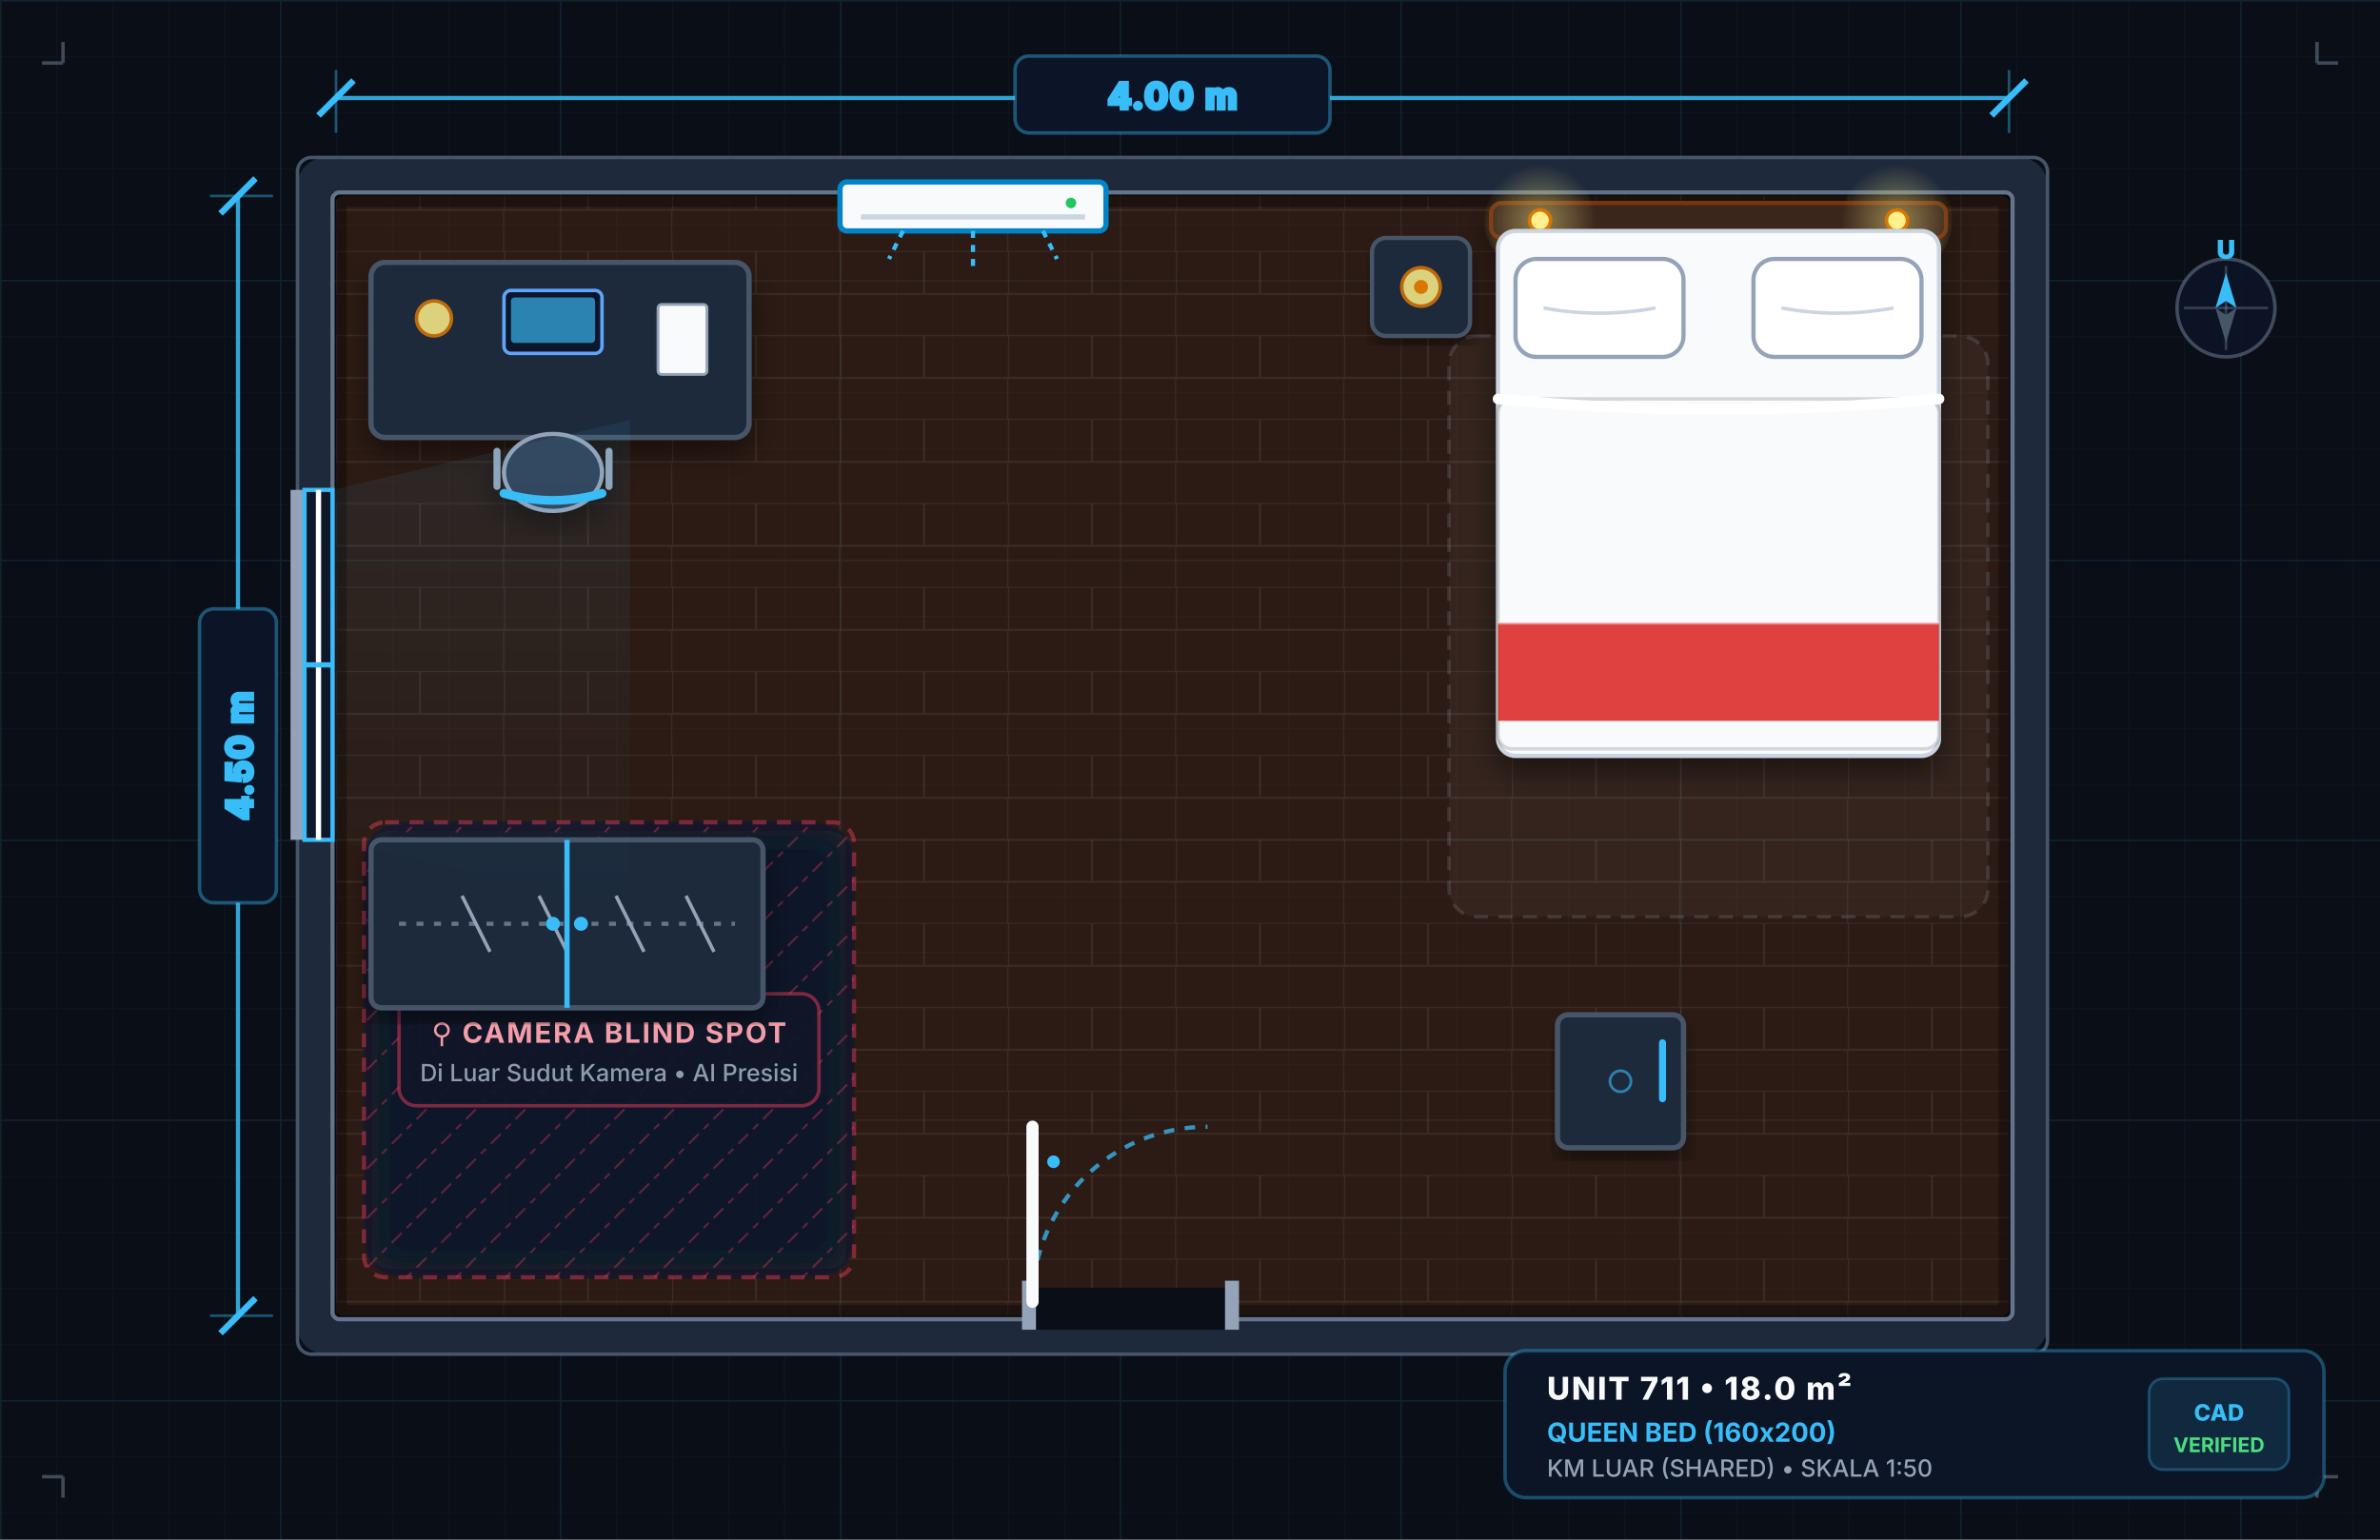
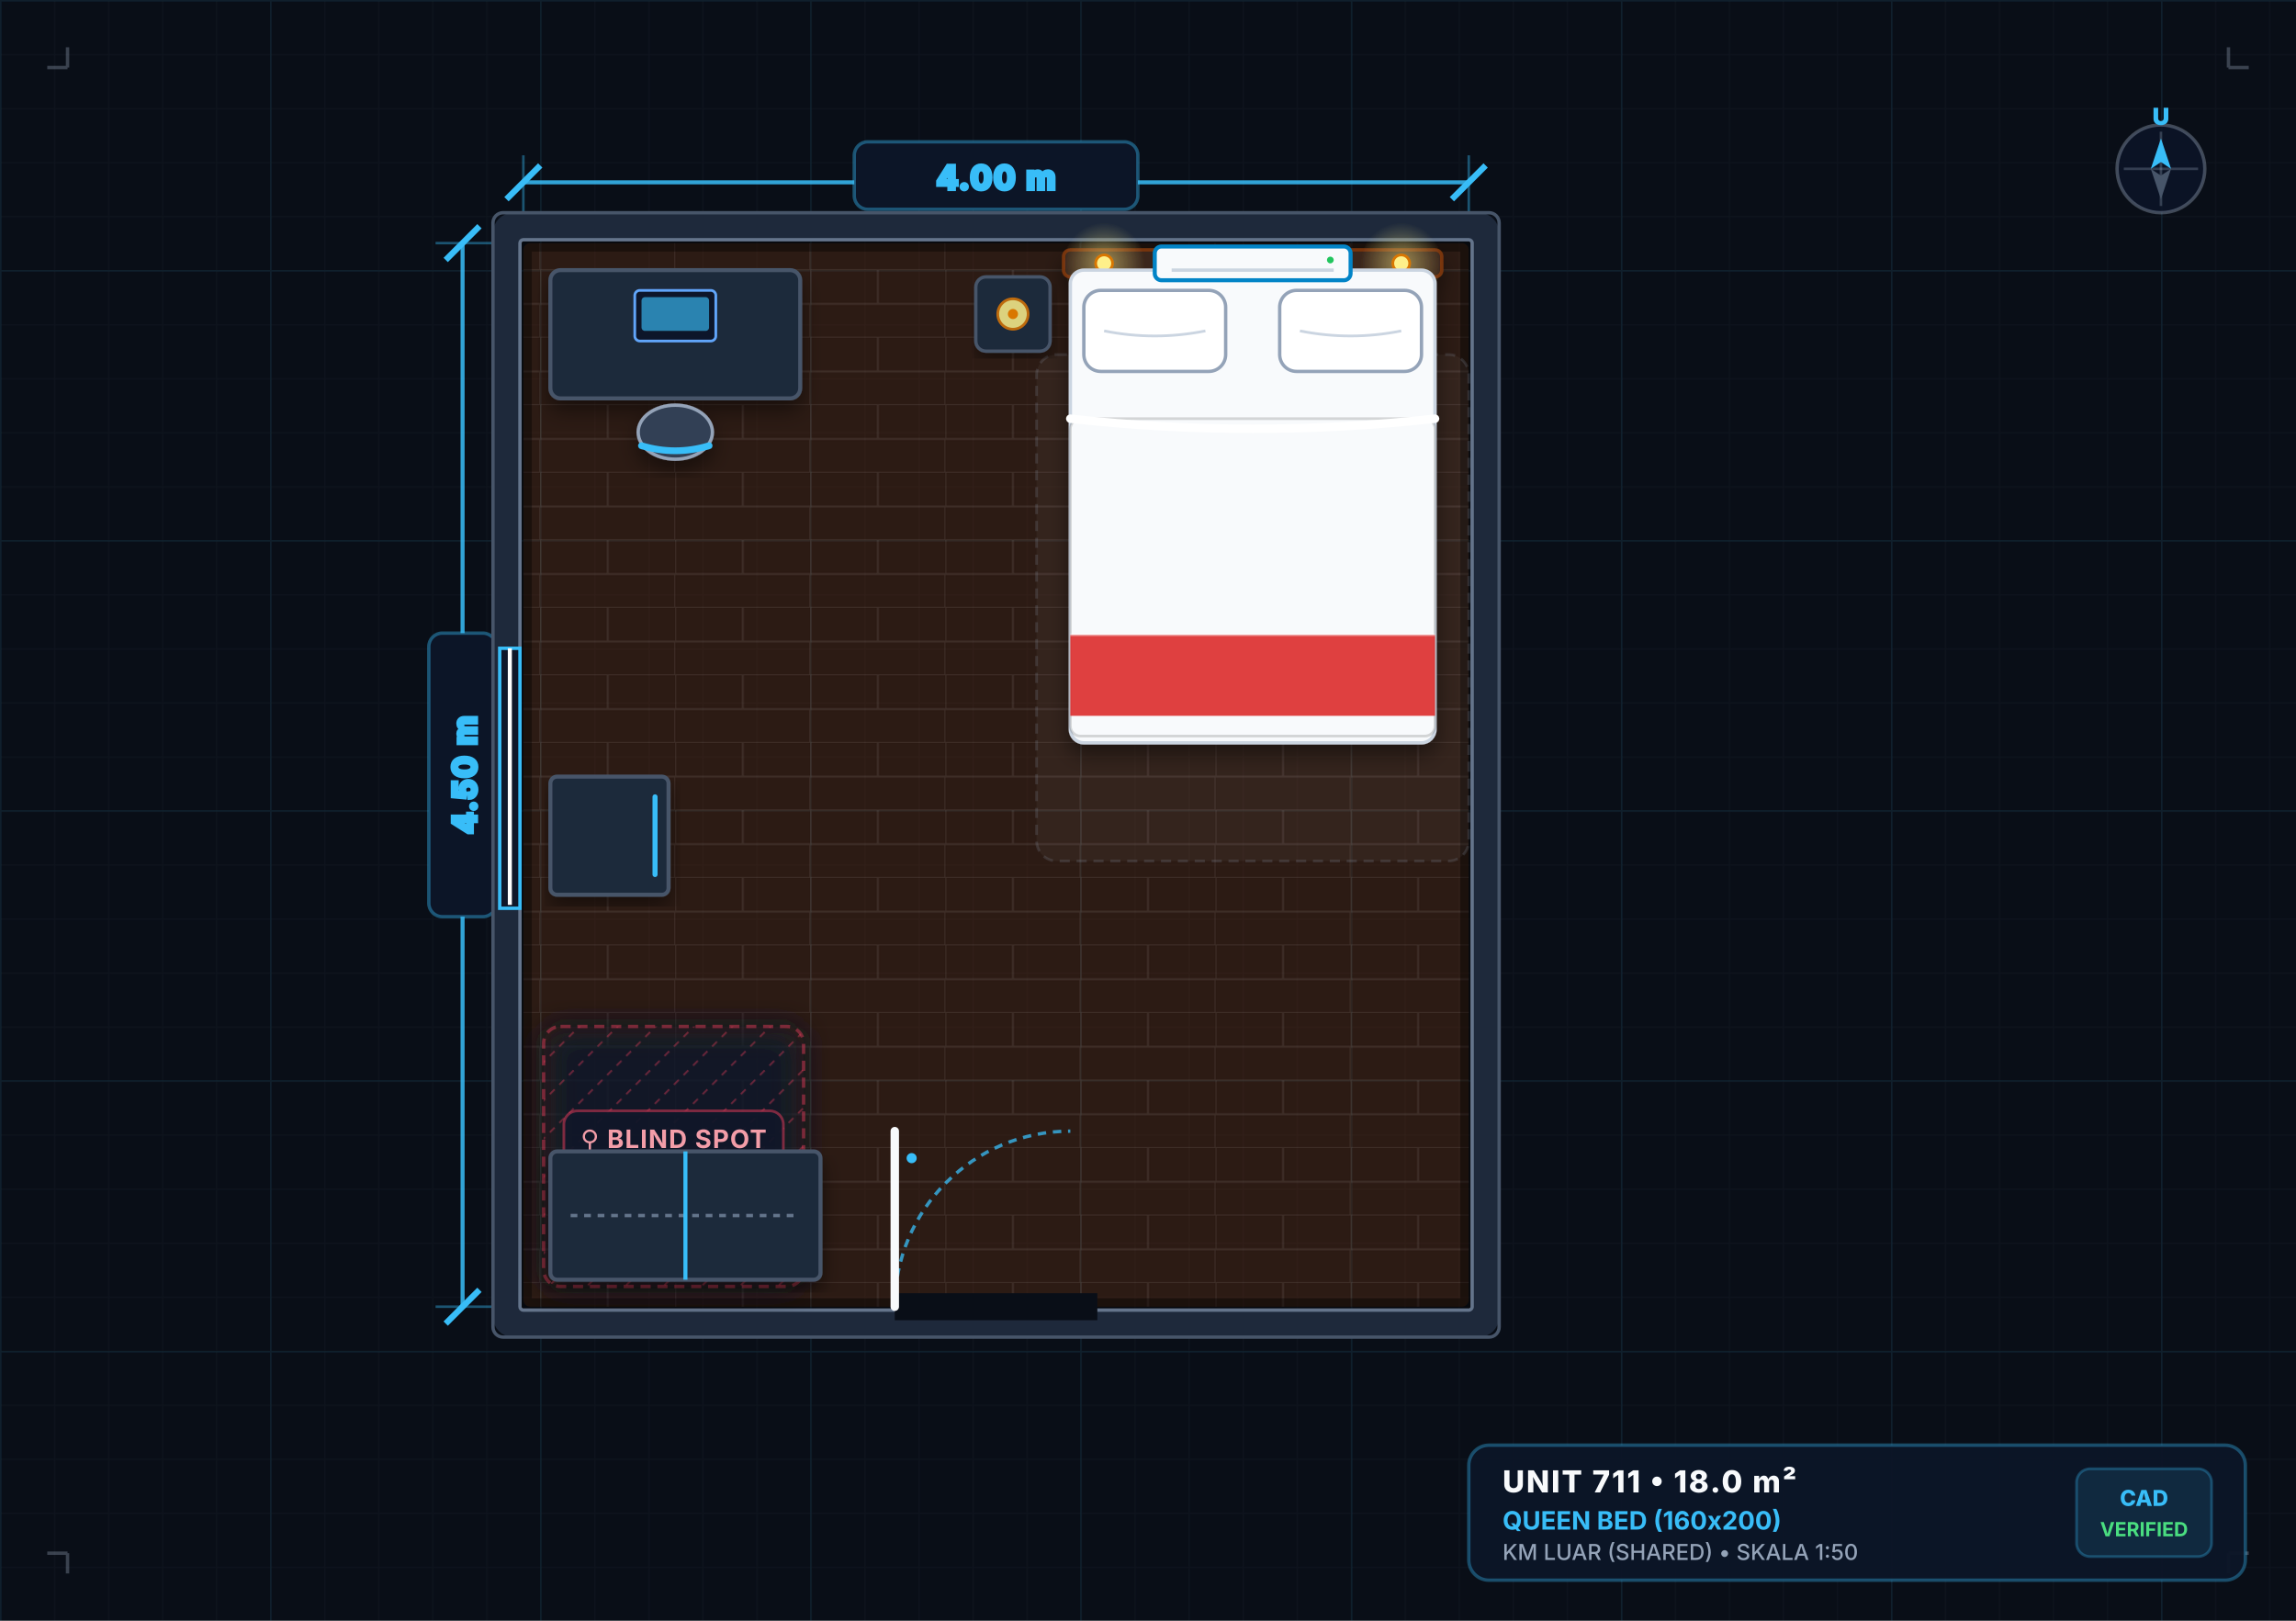
- <svg xmlns="http://www.w3.org/2000/svg" viewBox="0 0 680 440" width="100%" height="100%" style="background:#090e17; border-radius:14px; font-family:'Inter',system-ui,-apple-system,sans-serif;">
+ <svg xmlns="http://www.w3.org/2000/svg" viewBox="0 0 680 480" width="100%" height="100%" style="background:#090e17; border-radius:14px; font-family:'Inter',system-ui,-apple-system,sans-serif;">
  <defs>
    <pattern id="grid_cad_311" width="16" height="16" patternUnits="userSpaceOnUse">
      <path d="M 16 0 L 0 0 0 16" fill="none" stroke="rgba(148, 163, 184, 0.04)" stroke-width="0.75" />
    </pattern>
    <pattern id="grid_major_311" width="80" height="80" patternUnits="userSpaceOnUse">
-       <path d="M 80 0 L 0 0 0 80" fill="none" stroke="rgba(56, 189, 248, 0.08)" stroke-width="1" />
+       <path d="M 80 0 L 0 0 0 80" fill="none" stroke="rgba(56, 189, 248, 0.07)" stroke-width="1" />
    </pattern>
-     <pattern id="parquet_311" width="48" height="24" patternUnits="userSpaceOnUse">
-       <rect width="48" height="24" fill="#78350f" fill-opacity="0.32" />
-       <path d="M 0 12 L 48 12 M 24 0 L 24 12 M 0 24 L 48 24 M 48 12 L 48 24 M 0 0 L 0 12" fill="none" stroke="rgba(255, 255, 255, 0.07)" stroke-width="0.6" />
+     <pattern id="parquet_311" width="40" height="20" patternUnits="userSpaceOnUse">
+       <rect width="40" height="20" fill="#78350f" fill-opacity="0.32" />
+       <path d="M 0 10 L 40 10 M 20 0 L 20 10 M 0 20 L 40 20 M 40 10 L 40 20 M 0 0 L 0 10" fill="none" stroke="rgba(255, 255, 255, 0.08)" stroke-width="0.6" />
    </pattern>
-     <pattern id="bm_tile_311" width="14" height="14" patternUnits="userSpaceOnUse">
-       <rect width="14" height="14" fill="#0f2338" />
-       <path d="M 14 0 L 0 0 0 14" fill="none" stroke="rgba(56, 189, 248, 0.22)" stroke-width="0.6" />
+     <pattern id="bm_tile_311" width="12" height="12" patternUnits="userSpaceOnUse">
+       <rect width="12" height="12" fill="#0f2338" />
+       <path d="M 12 0 L 0 0 0 12" fill="none" stroke="rgba(56, 189, 248, 0.22)" stroke-width="0.6" />
    </pattern>
    <filter id="frost_blur_311" x="-10%" y="-10%" width="120%" height="120%">
-       <feGaussianBlur stdDeviation="5" result="blur" />
-       <feColorMatrix type="matrix" values="1 0 0 0 0  0 1 0 0 0  0 0 1 0 0  0 0 0 18 -7" />
+       <feGaussianBlur stdDeviation="4.5" result="blur" />
    </filter>
-     <pattern id="blind_hatch_311" width="10" height="10" patternTransform="rotate(45 0 0)" patternUnits="userSpaceOnUse">
-       <line x1="0" y1="0" x2="0" y2="10" stroke="rgba(244, 63, 94, 0.35)" stroke-width="1.2" stroke-dasharray="2 2" />
+     <pattern id="blind_hatch_311" width="8" height="8" patternTransform="rotate(45 0 0)" patternUnits="userSpaceOnUse">
+       <line x1="0" y1="0" x2="0" y2="8" stroke="rgba(244, 63, 94, 0.35)" stroke-width="1.2" stroke-dasharray="2 2" />
    </pattern>
-     <linearGradient id="win_light_311" x1="0%" y1="0%" x2="0%" y2="100%">
-       <stop offset="0%" stop-color="#38bdf8" stop-opacity="0.18" />
-       <stop offset="100%" stop-color="#38bdf8" stop-opacity="0.0" />
-     </linearGradient>
    <radialGradient id="lamp_glow_311">
-       <stop offset="0%" stop-color="#fef08a" stop-opacity="0.45" />
+       <stop offset="0%" stop-color="#fef08a" stop-opacity="0.5" />
      <stop offset="100%" stop-color="#fef08a" stop-opacity="0" />
    </radialGradient>
    <filter id="drop_shadow_311" x="-5%" y="-5%" width="115%" height="115%">
-       <feDropShadow dx="0" dy="4" stdDeviation="4" flood-color="#000000" flood-opacity="0.45" />
+       <feDropShadow dx="0" dy="3" stdDeviation="3" flood-color="#000000" flood-opacity="0.45" />
    </filter>
  </defs>
-   <rect width="680" height="440" fill="#090e17" />
-   <rect width="680" height="440" fill="url(#grid_cad_311)" />
-   <rect width="680" height="440" fill="url(#grid_major_311)" />
-   <g stroke="rgba(148, 163, 184, 0.4)" stroke-width="1">
-     <path d="M 12 18 L 18 18 M 18 12 L 18 18" />
-     <path d="M 668 18 L 662 18 M 662 12 L 662 18" />
-     <path d="M 12 422 L 18 422 M 18 428 L 18 422" />
-     <path d="M 668 422 L 662 422 M 662 428 L 662 422" />
+   <rect width="680" height="480" fill="#090e17" />
+   <rect width="680" height="480" fill="url(#grid_cad_311)" />
+   <rect width="680" height="480" fill="url(#grid_major_311)" />
+   <g stroke="rgba(148, 163, 184, 0.35)" stroke-width="1">
+     <path d="M 14 20 L 20 20 M 20 14 L 20 20" />
+     <path d="M 666 20 L 660 20 M 660 14 L 660 20" />
+     <path d="M 14 460 L 20 460 M 20 466 L 20 460" />
+     <path d="M 666 460 L 660 460 M 660 466 L 660 460" />
  </g>
  <g stroke="#38bdf8" stroke-width="1.2">
-     <line x1="96" y1="28" x2="574" y2="28" opacity="0.85" />
-     <line x1="91" y1="33" x2="101" y2="23" stroke-width="1.8" />
-     <line x1="569" y1="33" x2="579" y2="23" stroke-width="1.8" />
-     <line x1="96" y1="38" x2="96" y2="20" opacity="0.4" stroke-width="0.75" />
-     <line x1="574" y1="38" x2="574" y2="20" opacity="0.4" stroke-width="0.75" />
-     <rect x="290" y="16" width="90" height="22" rx="4" fill="#0c1527" stroke="rgba(56, 189, 248, 0.4)" stroke-width="1" />
-     <text x="335" y="31" fill="#38bdf8" font-size="10" font-weight="700" text-anchor="middle" letter-spacing="0.5">
+     <line x1="155" y1="54" x2="435" y2="54" opacity="0.85" />
+     <line x1="150" y1="59" x2="160" y2="49" stroke-width="1.8" />
+     <line x1="430" y1="59" x2="440" y2="49" stroke-width="1.8" />
+     <line x1="155" y1="66" x2="155" y2="46" opacity="0.4" stroke-width="0.75" />
+     <line x1="435" y1="66" x2="435" y2="46" opacity="0.4" stroke-width="0.75" />
+     <rect x="253.0" y="42" width="84" height="20" rx="4" fill="#0c1527" stroke="rgba(56, 189, 248, 0.4)" stroke-width="1" />
+     <text x="295.0" y="56" fill="#38bdf8" font-size="9.5" font-weight="700" text-anchor="middle" letter-spacing="0.5">
      4.00 m
    </text>
  </g>
  <g stroke="#38bdf8" stroke-width="1.2">
-     <line x1="68" y1="56" x2="68" y2="376" opacity="0.85" />
-     <line x1="63" y1="61" x2="73" y2="51" stroke-width="1.8" />
-     <line x1="63" y1="381" x2="73" y2="371" stroke-width="1.8" />
-     <line x1="78" y1="56" x2="60" y2="56" opacity="0.4" stroke-width="0.75" />
-     <line x1="78" y1="376" x2="60" y2="376" opacity="0.4" stroke-width="0.75" />
-     <g transform="translate(68, 216)">
-       <rect x="-42" y="-11" width="84" height="22" rx="4" fill="#0c1527" stroke="rgba(56, 189, 248, 0.4)" stroke-width="1" transform="rotate(-90)" />
-       <text x="0" y="4" fill="#38bdf8" font-size="10" font-weight="700" text-anchor="middle" letter-spacing="0.5" transform="rotate(-90)">
+     <line x1="137" y1="72" x2="137" y2="387" opacity="0.85" />
+     <line x1="132" y1="77" x2="142" y2="67" stroke-width="1.8" />
+     <line x1="132" y1="392" x2="142" y2="382" stroke-width="1.8" />
+     <line x1="149" y1="72" x2="129" y2="72" opacity="0.4" stroke-width="0.75" />
+     <line x1="149" y1="387" x2="129" y2="387" opacity="0.4" stroke-width="0.75" />
+     <g transform="translate(137, 229.5)">
+       <rect x="-42" y="-10" width="84" height="20" rx="4" fill="#0c1527" stroke="rgba(56, 189, 248, 0.4)" stroke-width="1" transform="rotate(-90)" />
+       <text x="0" y="4" fill="#38bdf8" font-size="9.5" font-weight="700" text-anchor="middle" letter-spacing="0.5" transform="rotate(-90)">
        4.50 m
      </text>
    </g>
  </g>
-   <rect x="96" y="56" width="478" height="320" rx="2" fill="url(#parquet_311)" />
-   <rect x="96" y="56" width="478" height="320" fill="none" stroke="rgba(0, 0, 0, 0.35)" stroke-width="6" />
-   <rect x="90" y="50" width="490" height="332" fill="none" stroke="#1e293b" stroke-width="10" rx="3" />
-   <rect x="85" y="45" width="500" height="342" fill="none" stroke="#475569" stroke-width="1" rx="4" />
-   <rect x="95" y="55" width="480" height="322" fill="none" stroke="#64748b" stroke-width="1.2" rx="2" />
+   <rect x="155" y="72" width="280" height="315" rx="2" fill="url(#parquet_311)" />
+   <rect x="155" y="72" width="280" height="315" fill="none" stroke="rgba(0, 0, 0, 0.38)" stroke-width="5" />
+   <rect x="150" y="67" width="290" height="325" fill="none" stroke="#1e293b" stroke-width="8" rx="2" />
+   <rect x="146" y="63" width="298" height="333" fill="none" stroke="#475569" stroke-width="1" rx="3" />
+   <rect x="154" y="71" width="282" height="317" fill="none" stroke="#64748b" stroke-width="1" rx="1" />
  <g id="unsure_zone" opacity="0.95">
-     <rect x="104" y="235" width="140" height="130" rx="6" fill="rgba(15, 23, 42, 0.85)" filter="url(#frost_blur_311)" />
-     <rect x="104" y="235" width="140" height="130" rx="6" fill="url(#blind_hatch_311)" stroke="rgba(244, 63, 94, 0.45)" stroke-width="1.2" stroke-dasharray="4 3" />
-     <rect x="114" y="284" width="120" height="32" rx="5" fill="rgba(15, 23, 42, 0.94)" stroke="rgba(244, 63, 94, 0.5)" stroke-width="1" />
-     <text x="174.0" y="298" fill="#fda4af" font-size="8" font-weight="700" text-anchor="middle" letter-spacing="0.5">
-       ⚲ CAMERA BLIND SPOT
+     <rect x="161" y="304" width="77" height="77" rx="5" fill="rgba(15, 23, 42, 0.85)" filter="url(#frost_blur_311)" />
+     <rect x="161" y="304" width="77" height="77" rx="5" fill="url(#blind_hatch_311)" stroke="rgba(244, 63, 94, 0.45)" stroke-width="1" stroke-dasharray="3 2" />
+     <rect x="167" y="329" width="65" height="26" rx="4" fill="rgba(15, 23, 42, 0.94)" stroke="rgba(244, 63, 94, 0.5)" stroke-width="0.8" />
+     <text x="199.5" y="340" fill="#fda4af" font-size="7.5" font-weight="700" text-anchor="middle" letter-spacing="0.3">
+       ⚲ BLIND SPOT
    </text>
-     <text x="174.0" y="309" fill="#94a3b8" font-size="6.8" font-weight="500" text-anchor="middle">
-       Di Luar Sudut Kamera • AI Presisi
+     <text x="199.5" y="349" fill="#94a3b8" font-size="6" font-weight="500" text-anchor="middle">
+       Sudut Terbatas Kamera
    </text>
  </g>
-   <rect x="414" y="96" width="154" height="166" rx="8" fill="rgba(255, 255, 255, 0.04)" stroke="rgba(148, 163, 184, 0.2)" stroke-width="1" stroke-dasharray="4 3" />
+   <rect x="307" y="105" width="128" height="150" rx="6" fill="rgba(255, 255, 255, 0.04)" stroke="rgba(148, 163, 184, 0.18)" stroke-width="0.8" stroke-dasharray="3 2" />
  <g id="bed_unit" filter="url(#drop_shadow_311)">
-     <rect x="426" y="58" width="130" height="10" rx="3" fill="#3b271d" stroke="#78350f" stroke-width="1.2" />
-     <circle cx="440" cy="63" r="16" fill="url(#lamp_glow_311)" />
-     <circle cx="542" cy="63" r="16" fill="url(#lamp_glow_311)" />
-     <circle cx="440" cy="63" r="3" fill="#fef08a" stroke="#d97706" stroke-width="1" />
-     <circle cx="542" cy="63" r="3" fill="#fef08a" stroke="#d97706" stroke-width="1" />
-     <rect x="428" y="66" width="126" height="150" rx="5" fill="#f8fafc" stroke="#cbd5e1" stroke-width="1.2" />
-     <rect x="428" y="114" width="126" height="100" rx="4" fill="#f8fafc" stroke="rgba(0,0,0,0.15)" stroke-width="1" />
-     <path d="M 428 114 Q 491.0 120 554 114" fill="none" stroke="#ffffff" stroke-width="3" stroke-linecap="round" />
-     <rect x="428" y="178" width="126" height="28" fill="#dc2626" opacity="0.88" />
-     <line x1="428" y1="178" x2="554" y2="178" stroke="rgba(255,255,255,0.4)" stroke-width="1" />
-     <rect x="433" y="74" width="48" height="28" rx="6" fill="#ffffff" stroke="#94a3b8" stroke-width="1.2" />
-     <path d="M 441 88 Q 457.0 91 473 88" fill="none" stroke="#cbd5e1" stroke-width="1" />
-     <rect x="501" y="74" width="48" height="28" rx="6" fill="#ffffff" stroke="#94a3b8" stroke-width="1.2" />
-     <path d="M 509 88 Q 525.0 91 541 88" fill="none" stroke="#cbd5e1" stroke-width="1" />
+     <rect x="315" y="74" width="112" height="8" rx="2" fill="#3b271d" stroke="#78350f" stroke-width="1" />
+     <circle cx="327" cy="78" r="12" fill="url(#lamp_glow_311)" />
+     <circle cx="415" cy="78" r="12" fill="url(#lamp_glow_311)" />
+     <circle cx="327" cy="78" r="2.5" fill="#fef08a" stroke="#d97706" stroke-width="0.8" />
+     <circle cx="415" cy="78" r="2.5" fill="#fef08a" stroke="#d97706" stroke-width="0.8" />
+     <rect x="317" y="80" width="108" height="140" rx="4" fill="#f8fafc" stroke="#cbd5e1" stroke-width="1" />
+     <rect x="317" y="124" width="108" height="94" rx="3" fill="#f8fafc" stroke="rgba(0,0,0,0.15)" stroke-width="0.8" />
+     <path d="M 317 124 Q 371.0 130 425 124" fill="none" stroke="#ffffff" stroke-width="2.5" stroke-linecap="round" />
+     <rect x="317" y="188" width="108" height="24" fill="#dc2626" opacity="0.88" />
+     <line x1="317" y1="188" x2="425" y2="188" stroke="rgba(255,255,255,0.4)" stroke-width="0.8" />
+     <rect x="321" y="86" width="42" height="24" rx="5" fill="#ffffff" stroke="#94a3b8" stroke-width="1" />
+     <path d="M 327 98 Q 342.0 101 357 98" fill="none" stroke="#cbd5e1" stroke-width="0.8" />
+     <rect x="379" y="86" width="42" height="24" rx="5" fill="#ffffff" stroke="#94a3b8" stroke-width="1" />
+     <path d="M 385 98 Q 400.0 101 415 98" fill="none" stroke="#cbd5e1" stroke-width="0.8" />
  </g>
  <g filter="url(#drop_shadow_311)">
-     <rect x="392" y="68" width="28" height="28" rx="4" fill="#1e293b" stroke="#475569" stroke-width="1.2" />
-     <circle cx="406" cy="82" r="5.5" fill="#fef08a" stroke="#d97706" stroke-width="1" opacity="0.85" />
-     <circle cx="406" cy="82" r="2" fill="#d97706" />
+     <rect x="289" y="82" width="22" height="22" rx="3" fill="#1e293b" stroke="#475569" stroke-width="1" />
+     <circle cx="300" cy="93" r="4.5" fill="#fef08a" stroke="#d97706" stroke-width="0.8" opacity="0.85" />
+     <circle cx="300" cy="93" r="1.5" fill="#d97706" />
  </g>
  <g id="wardrobe" filter="url(#drop_shadow_311)">
-     <rect x="106" y="240" width="112" height="48" rx="3" fill="#1e293b" stroke="#475569" stroke-width="1.5" />
-     <line x1="114" y1="264" x2="210" y2="264" stroke="#64748b" stroke-width="1.2" stroke-dasharray="2 3" />
-     <line x1="132" y1="256" x2="140" y2="272" stroke="#94a3b8" stroke-width="1" />
-     <line x1="154" y1="256" x2="162" y2="272" stroke="#94a3b8" stroke-width="1" />
-     <line x1="176" y1="256" x2="184" y2="272" stroke="#94a3b8" stroke-width="1" />
-     <line x1="196" y1="256" x2="204" y2="272" stroke="#94a3b8" stroke-width="1" />
-     <line x1="162" y1="240" x2="162" y2="288" stroke="#38bdf8" stroke-width="1.5" />
-     <circle cx="158" cy="264" r="2" fill="#38bdf8" />
-     <circle cx="166" cy="264" r="2" fill="#38bdf8" />
+     <rect x="163" y="341" width="80" height="38" rx="2" fill="#1e293b" stroke="#475569" stroke-width="1.2" />
+     <line x1="169" y1="360.0" x2="237" y2="360.0" stroke="#64748b" stroke-width="1" stroke-dasharray="2 2" />
+     <line x1="203.0" y1="341" x2="203.0" y2="379" stroke="#38bdf8" stroke-width="1.2" />
  </g>
  <g id="desk_setup" filter="url(#drop_shadow_311)">
-     <rect x="106" y="75" width="108" height="50" rx="4" fill="#1e293b" stroke="#475569" stroke-width="1.5" />
-     <rect x="144" y="83" width="28" height="18" rx="2" fill="#0f172a" stroke="#60a5fa" stroke-width="1" />
-     <rect x="146" y="85" width="24" height="13" rx="1" fill="#38bdf8" opacity="0.65" />
-     <circle cx="124" cy="91" r="5" fill="#fef08a" stroke="#d97706" stroke-width="1" opacity="0.85" />
-     <rect x="188" y="87" width="14" height="20" rx="1" fill="#f8fafc" stroke="#94a3b8" stroke-width="0.8" />
-     <ellipse cx="158" cy="135" rx="14" ry="11" fill="#334155" stroke="#94a3b8" stroke-width="1.2" />
-     <path d="M 144 141 Q 158 145 172 141" fill="none" stroke="#38bdf8" stroke-width="2.5" stroke-linecap="round" />
-     <line x1="142" y1="129" x2="142" y2="139" stroke="#94a3b8" stroke-width="2" stroke-linecap="round" />
-     <line x1="174" y1="129" x2="174" y2="139" stroke="#94a3b8" stroke-width="2" stroke-linecap="round" />
+     <rect x="163" y="80" width="74" height="38" rx="3" fill="#1e293b" stroke="#475569" stroke-width="1.2" />
+     <rect x="188.0" y="86" width="24" height="15" rx="1.5" fill="#0f172a" stroke="#60a5fa" stroke-width="0.8" />
+     <rect x="190.0" y="88" width="20" height="10" rx="1" fill="#38bdf8" opacity="0.65" />
+     <ellipse cx="200.0" cy="128" rx="11" ry="8" fill="#334155" stroke="#94a3b8" stroke-width="1" />
+     <path d="M 190.0 132 Q 200.0 135 210.0 132" fill="none" stroke="#38bdf8" stroke-width="2" stroke-linecap="round" />
  </g>
  <g id="ac_unit">
-     <rect x="240" y="52" width="76" height="14" rx="2" fill="#f8fafc" stroke="#0284c7" stroke-width="1.5" />
-     <line x1="246" y1="62" x2="310" y2="62" stroke="#cbd5e1" stroke-width="1.5" />
-     <line x1="258" y1="66" x2="254" y2="74" stroke="#38bdf8" stroke-width="1.2" stroke-dasharray="2 2" />
-     <line x1="278" y1="66" x2="278" y2="76" stroke="#38bdf8" stroke-width="1.2" stroke-dasharray="2 2" />
-     <line x1="298" y1="66" x2="302" y2="74" stroke="#38bdf8" stroke-width="1.2" stroke-dasharray="2 2" />
-     <circle cx="306" cy="58" r="1.5" fill="#22c55e" />
+     <rect x="342" y="73" width="58" height="10" rx="2" fill="#f8fafc" stroke="#0284c7" stroke-width="1.2" />
+     <line x1="347" y1="80" x2="395" y2="80" stroke="#cbd5e1" stroke-width="1" />
+     <circle cx="394" cy="77" r="1" fill="#22c55e" />
  </g>
  <g id="fridge" filter="url(#drop_shadow_311)">
-     <rect x="445" y="290" width="36" height="38" rx="3" fill="#1e293b" stroke="#475569" stroke-width="1.5" />
-     <line x1="475" y1="298" x2="475" y2="314" stroke="#38bdf8" stroke-width="2" stroke-linecap="round" />
-     <circle cx="463" cy="309" r="3" fill="none" stroke="#38bdf8" stroke-width="0.8" opacity="0.6" />
+     <rect x="163" y="230" width="35" height="35" rx="2" fill="#1e293b" stroke="#475569" stroke-width="1.2" />
+     <line x1="194" y1="236" x2="194" y2="259" stroke="#38bdf8" stroke-width="1.5" stroke-linecap="round" />
  </g>
  <g id="window_left">
-     <polygon points="95,140 180,120 180,260 95,240" fill="url(#win_light_311)" opacity="0.45" />
-     <rect x="83" y="140" width="4" height="100" fill="#94a3b8" />
-     <rect x="87" y="140" width="8" height="100" fill="#0f172a" stroke="#38bdf8" stroke-width="1.2" />
-     <line x1="91" y1="140" x2="91" y2="240" stroke="#ffffff" stroke-width="1.5" />
-     <line x1="87" y1="190" x2="95" y2="190" stroke="#38bdf8" stroke-width="1.5" />
+     <rect x="148" y="192" width="6" height="77" fill="#0f172a" stroke="#38bdf8" stroke-width="1" />
+     <line x1="151" y1="192" x2="151" y2="268" stroke="#ffffff" stroke-width="1.2" />
  </g>
  <g id="main_door">
-     <rect x="295" y="368" width="56" height="12" fill="#090e17" />
-     <rect x="292" y="366" width="4" height="14" fill="#94a3b8" />
-     <rect x="350" y="366" width="4" height="14" fill="#94a3b8" />
-     <path d="M 295 372 A 50 50 0 0 1 345 322" fill="none" stroke="#38bdf8" stroke-width="1.2" stroke-dasharray="3 3" opacity="0.75" />
-     <line x1="295" y1="372" x2="295" y2="322" stroke="#f8fafc" stroke-width="3.5" stroke-linecap="round" />
-     <circle cx="301" cy="332" r="1.8" fill="#38bdf8" />
+     <rect x="265" y="383" width="60" height="8" fill="#090e17" />
+     <path d="M 265 387 A 52 52 0 0 1 317 335" fill="none" stroke="#38bdf8" stroke-width="1" stroke-dasharray="2.5 2" opacity="0.75" />
+     <line x1="265" y1="387" x2="265" y2="335" stroke="#f8fafc" stroke-width="2.5" stroke-linecap="round" />
+     <circle cx="270" cy="343" r="1.5" fill="#38bdf8" />
  </g>
-   <g id="title_block" transform="translate(430, 386)">
-     <rect x="0" y="0" width="234" height="42" rx="6" fill="rgba(12, 21, 39, 0.96)" stroke="rgba(56, 189, 248, 0.35)" stroke-width="1" />
-     <text x="12" y="14" fill="#f8fafc" font-size="9" font-weight="800" letter-spacing="0.5">
+   <g id="title_block" transform="translate(435, 428)">
+     <rect x="0" y="0" width="230" height="40" rx="6" fill="rgba(12, 21, 39, 0.96)" stroke="rgba(56, 189, 248, 0.35)" stroke-width="1" />
+     <text x="10" y="14" fill="#f8fafc" font-size="9" font-weight="800" letter-spacing="0.5">
      UNIT 711 • 18.0 m²
    </text>
-     <text x="12" y="26" fill="#38bdf8" font-size="7.5" font-weight="700">
+     <text x="10" y="25" fill="#38bdf8" font-size="7.5" font-weight="700">
      QUEEN BED (160x200)
    </text>
-     <text x="12" y="36" fill="#94a3b8" font-size="6.8" font-weight="500">
+     <text x="10" y="34" fill="#94a3b8" font-size="6.5" font-weight="500">
      KM LUAR (SHARED) • SKALA 1:50
    </text>
-     <rect x="184" y="8" width="40" height="26" rx="4" fill="rgba(56, 189, 248, 0.12)" stroke="rgba(56, 189, 248, 0.3)" stroke-width="0.8" />
-     <text x="204" y="20" fill="#38bdf8" font-size="6.5" font-weight="800" text-anchor="middle">CAD</text>
-     <text x="204" y="29" fill="#4ade80" font-size="5.8" font-weight="700" text-anchor="middle">VERIFIED</text>
+     <rect x="180" y="7" width="40" height="26" rx="4" fill="rgba(56, 189, 248, 0.12)" stroke="rgba(56, 189, 248, 0.3)" stroke-width="0.8" />
+     <text x="200" y="18" fill="#38bdf8" font-size="6.5" font-weight="800" text-anchor="middle">CAD</text>
+     <text x="200" y="27" fill="#4ade80" font-size="5.8" font-weight="700" text-anchor="middle">VERIFIED</text>
  </g>
-   <g id="north_compass" transform="translate(620, 72)">
-     <circle cx="16" cy="16" r="14" fill="rgba(12, 21, 39, 0.9)" stroke="rgba(148, 163, 184, 0.4)" stroke-width="1" />
-     <line x1="16" y1="4" x2="16" y2="28" stroke="rgba(148, 163, 184, 0.3)" stroke-width="0.75" />
-     <line x1="4" y1="16" x2="28" y2="16" stroke="rgba(148, 163, 184, 0.3)" stroke-width="0.75" />
-     <polygon points="16,6 19,16 16,14 13,16" fill="#38bdf8" />
-     <polygon points="16,26 19,16 16,18 13,16" fill="#475569" />
-     <text x="16" y="2" fill="#38bdf8" font-size="7.5" font-weight="900" text-anchor="middle">U</text>
+   <g id="north_compass" transform="translate(625, 35)">
+     <circle cx="15" cy="15" r="13" fill="rgba(12, 21, 39, 0.9)" stroke="rgba(148, 163, 184, 0.4)" stroke-width="1" />
+     <line x1="15" y1="4" x2="15" y2="26" stroke="rgba(148, 163, 184, 0.3)" stroke-width="0.75" />
+     <line x1="4" y1="15" x2="26" y2="15" stroke="rgba(148, 163, 184, 0.3)" stroke-width="0.75" />
+     <polygon points="15,6 18,15 15,13 12,15" fill="#38bdf8" />
+     <polygon points="15,24 18,15 15,17 12,15" fill="#475569" />
+     <text x="15" y="2" fill="#38bdf8" font-size="7" font-weight="900" text-anchor="middle">U</text>
  </g>
</svg>
